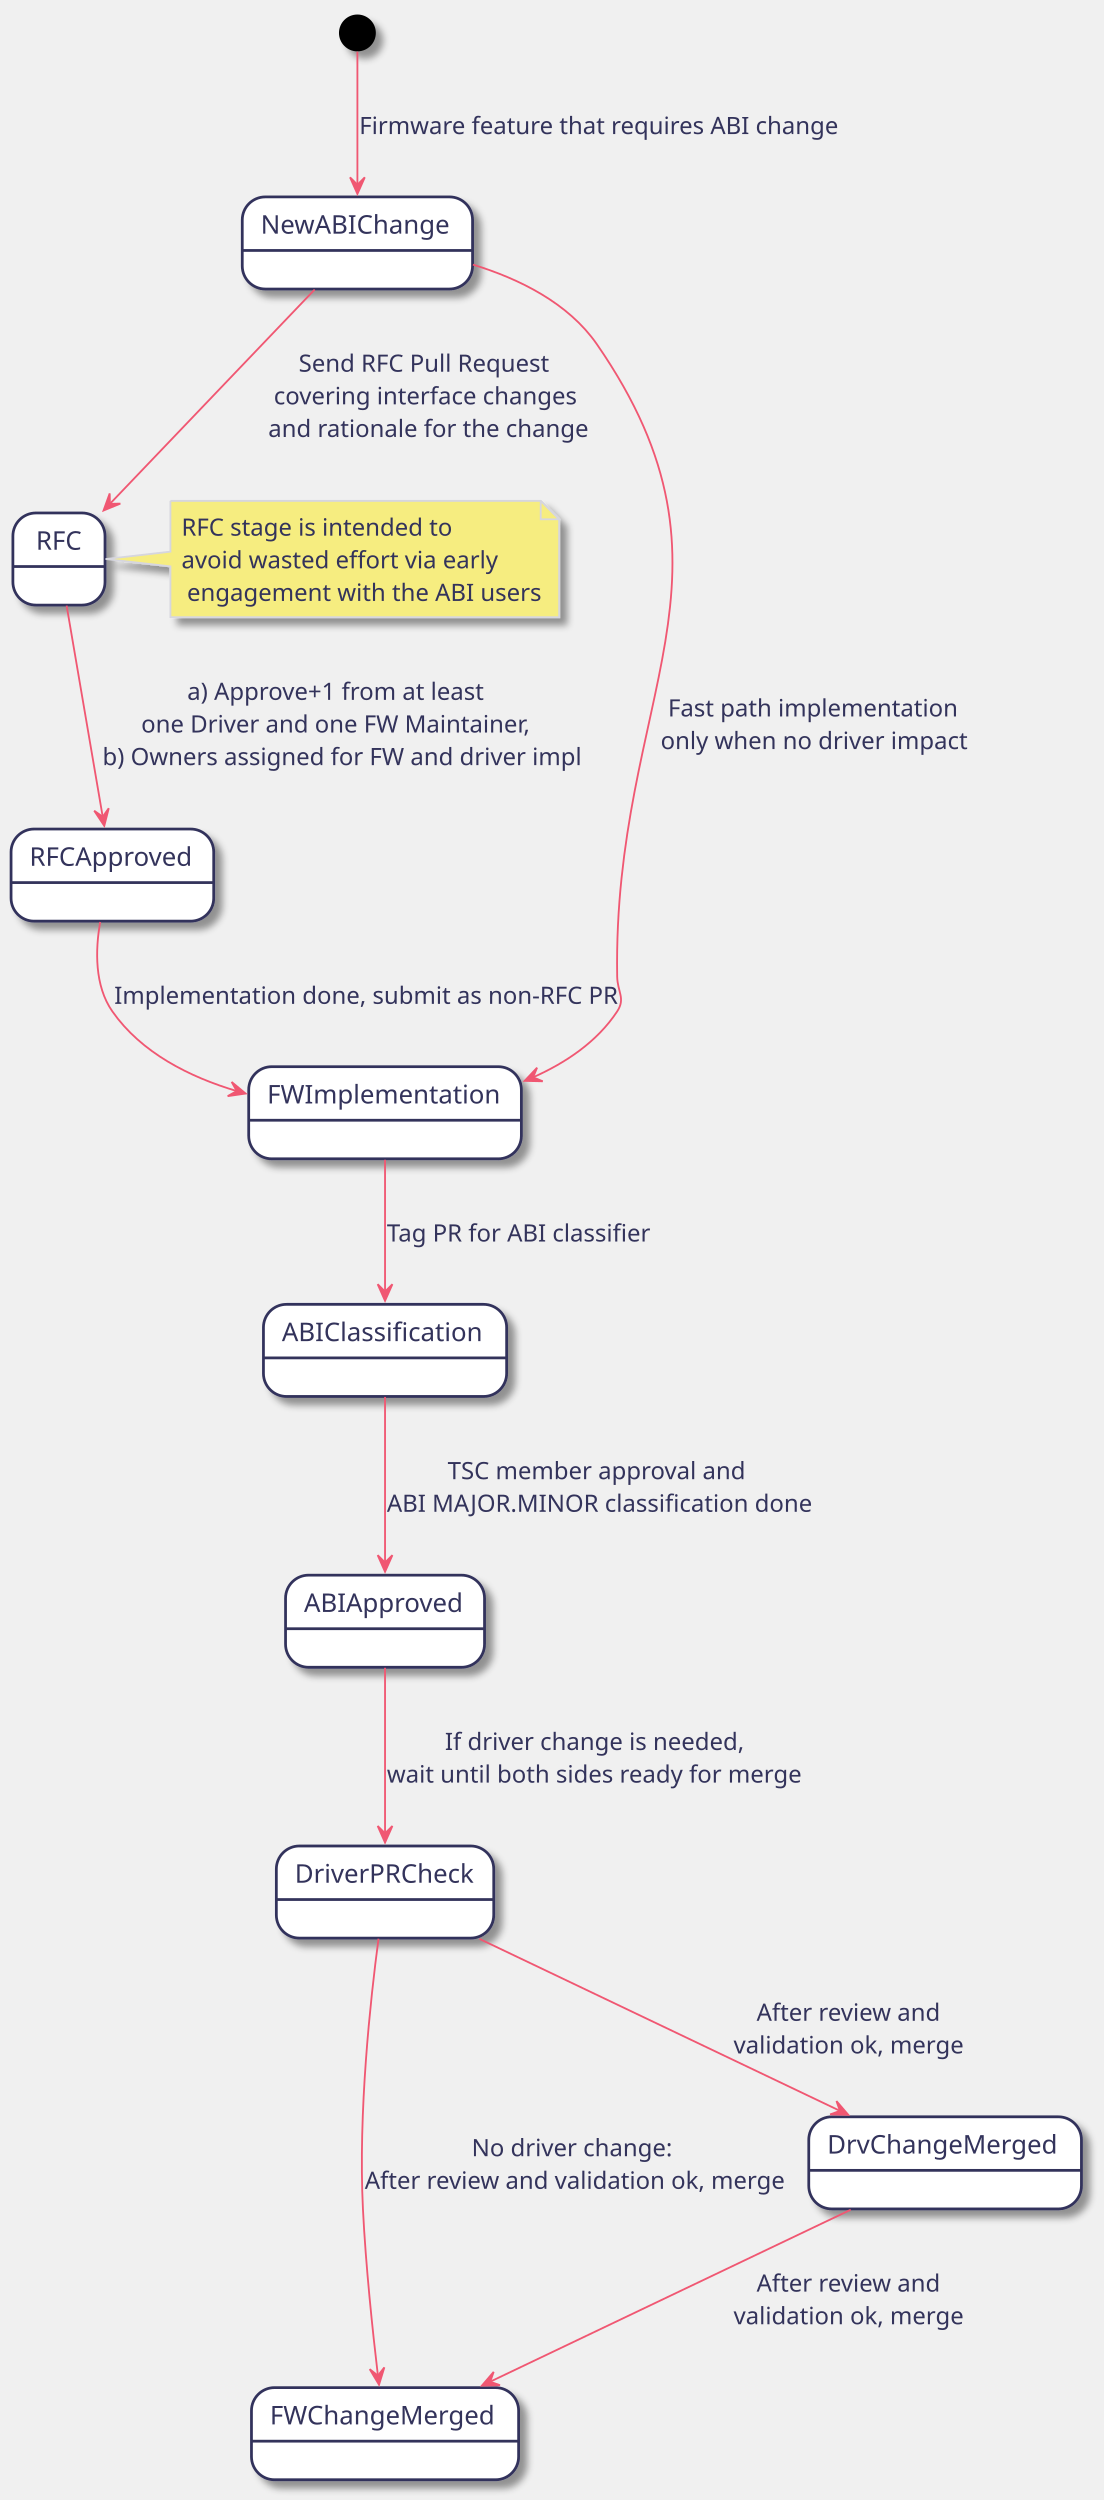
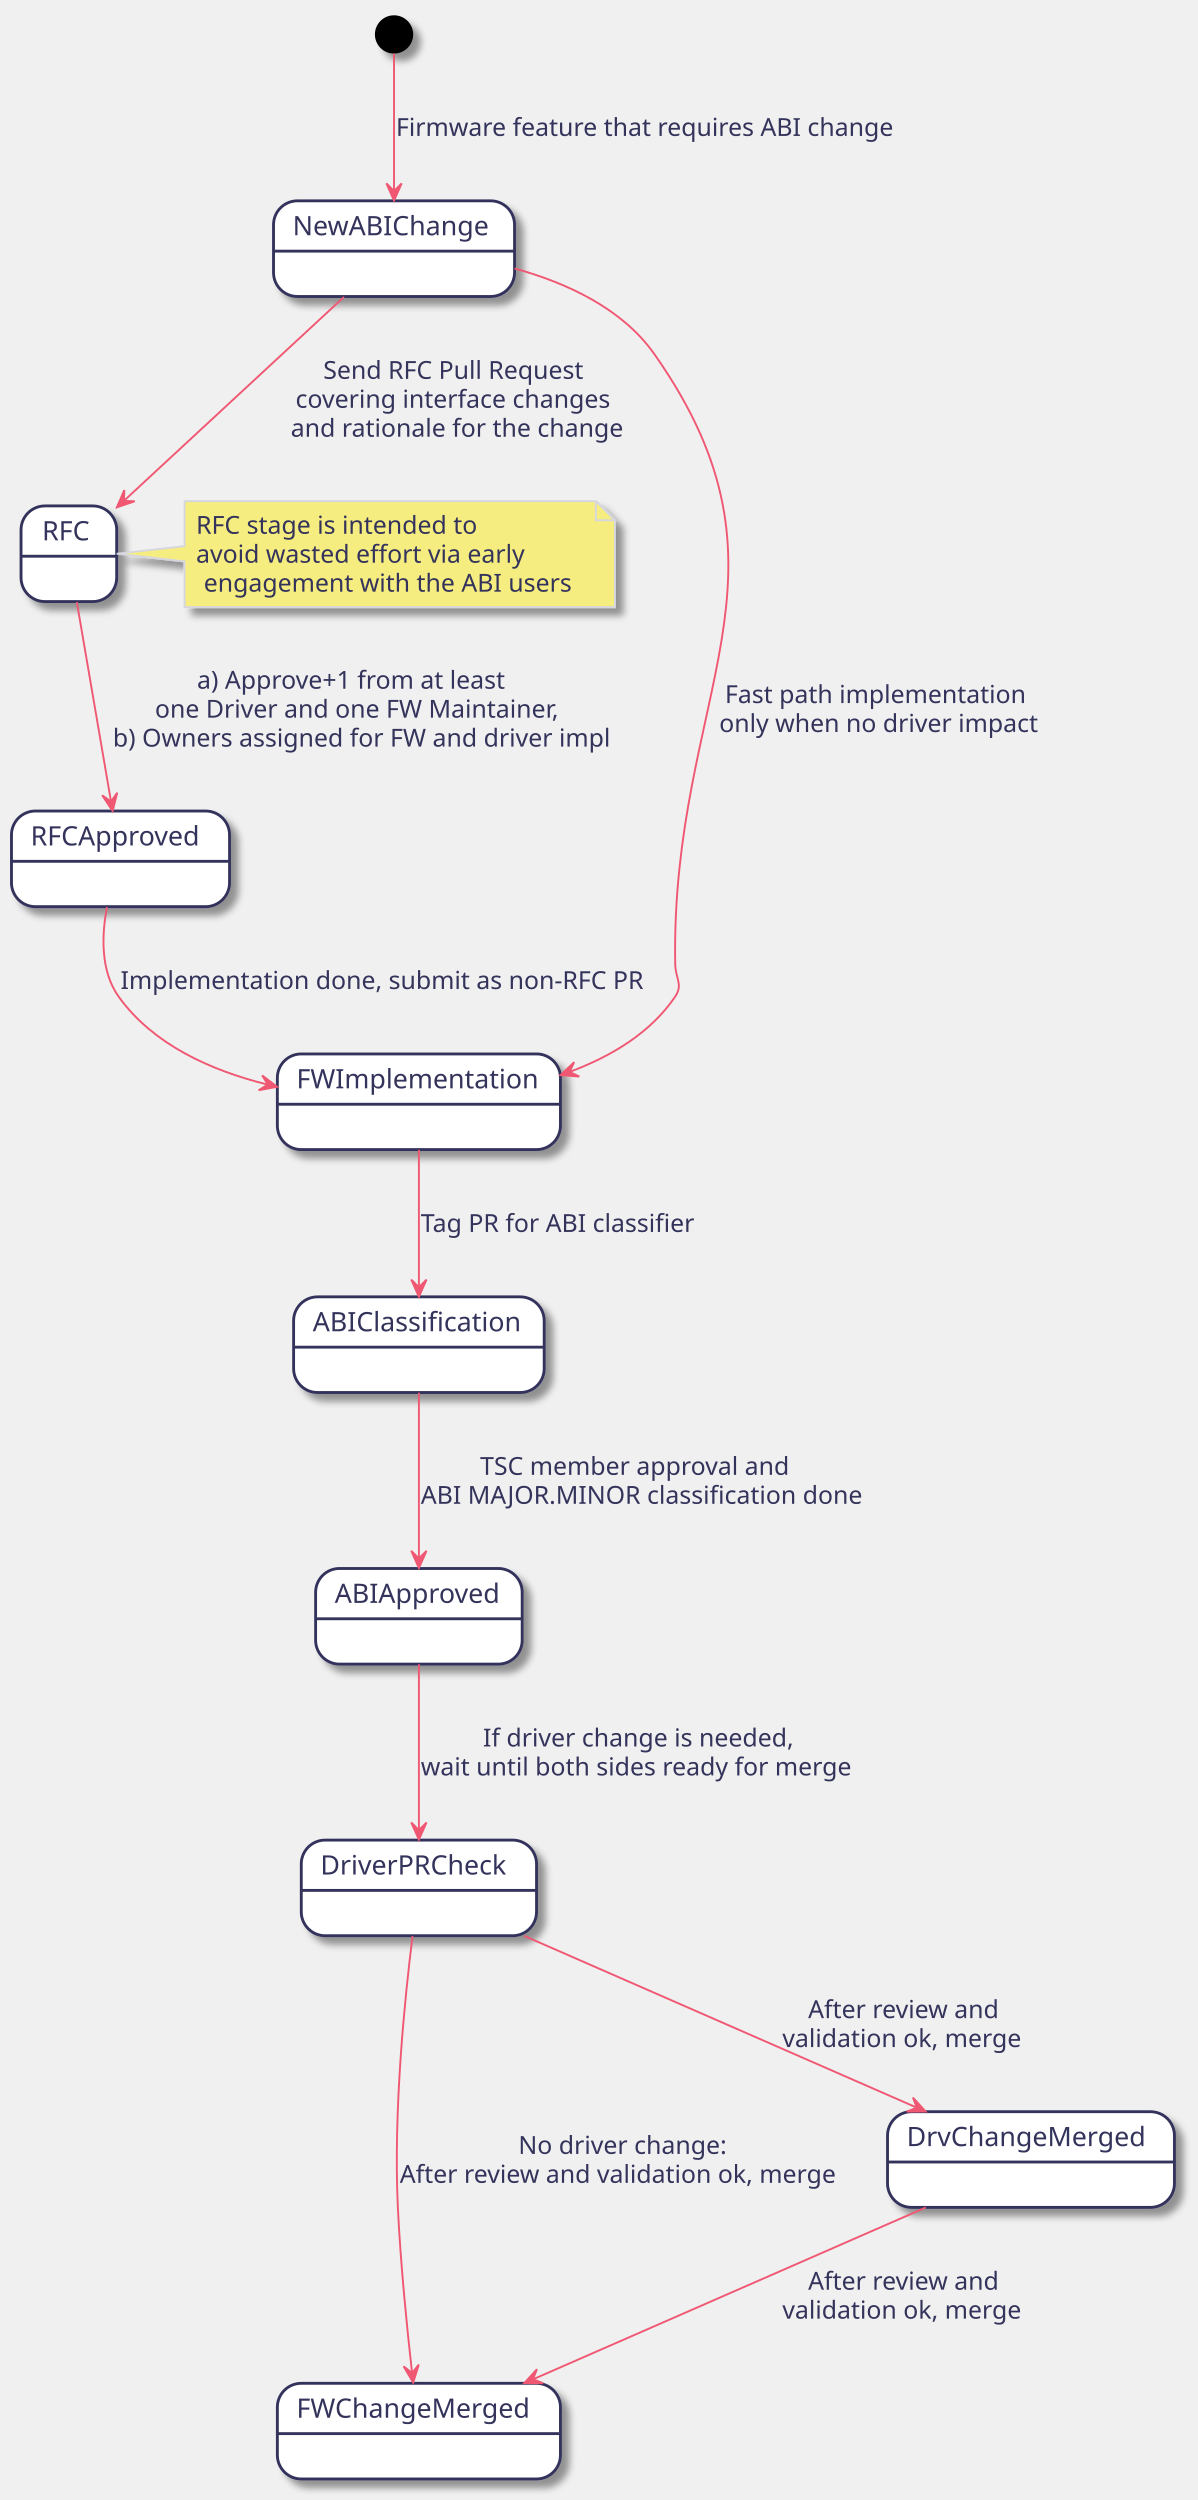
- <svg xmlns="http://www.w3.org/2000/svg" contentScriptType="application/ecmascript" contentStyleType="text/css" height="1357px" preserveAspectRatio="none" style="width:599px;height:1357px;" version="1.1" viewBox="0 0 599 1357" width="599px" zoomAndPan="magnify">
+ <svg xmlns="http://www.w3.org/2000/svg" contentScriptType="application/ecmascript" contentStyleType="text/css" height="1307px" preserveAspectRatio="none" style="width:626px;height:1307px;" version="1.1" viewBox="0 0 626 1307" width="626px" zoomAndPan="magnify">
  <defs>
    <filter height="300%" id="fpc9lbfg67o02" width="300%" x="-1" y="-1">
      <feGaussianBlur result="blurOut" stdDeviation="2.0" />
      <feColorMatrix in="blurOut" result="blurOut2" type="matrix" values="0 0 0 0 0 0 0 0 0 0 0 0 0 0 0 0 0 0 .4 0" />
      <feOffset dx="4.0" dy="4.0" in="blurOut2" result="blurOut3" />
      <feBlend in="SourceGraphic" in2="blurOut3" mode="normal" />
    </filter>
  </defs>
  <g>
-     <ellipse cx="194" cy="17.88" fill="#000000" filter="url(#fpc9lbfg67o02)" rx="10" ry="10" style="stroke: none; stroke-width: 1.0;" />
-     <rect fill="#FFFFFF" filter="url(#fpc9lbfg67o02)" height="50" rx="12.5" ry="12.5" style="stroke: #33335B; stroke-width: 1.5;" width="125" x="131.5" y="106.88" />
-     <line style="stroke: #33335B; stroke-width: 1.5;" x1="131.5" x2="256.5" y1="135.948" y2="135.948" />
-     <text fill="#33335B" font-family="sans-serif" font-size="14" lengthAdjust="spacingAndGlyphs" textLength="105" x="141.5" y="126.846">NewABIChange</text>
-     <rect fill="#FFFFFF" filter="url(#fpc9lbfg67o02)" height="50" rx="12.5" ry="12.5" style="stroke: #33335B; stroke-width: 1.5;" width="50" x="7" y="278.44" />
-     <line style="stroke: #33335B; stroke-width: 1.5;" x1="7" x2="57" y1="307.508" y2="307.508" />
-     <text fill="#33335B" font-family="sans-serif" font-size="14" lengthAdjust="spacingAndGlyphs" textLength="25" x="19.5" y="298.406">RFC</text>
-     <path d="M92.5,271.88 L92.5,299.44 L57.29,303.44 L92.5,307.44 L92.5,334.998 A0,0 0 0 0 92.5,334.998 L303.5,334.998 A0,0 0 0 0 303.5,334.998 L303.5,281.88 L293.5,271.88 L92.5,271.88 A0,0 0 0 0 92.5,271.88 " fill="#F6ED80" filter="url(#fpc9lbfg67o02)" style="stroke: #D6D6DE; stroke-width: 1.0;" />
-     <path d="M293.5,271.88 L293.5,281.88 L303.5,281.88 L293.5,271.88 " fill="#F6ED80" style="stroke: #D6D6DE; stroke-width: 1.0;" />
-     <text fill="#33335B" font-family="sans-serif" font-size="13" lengthAdjust="spacingAndGlyphs" textLength="144" x="98.5" y="290.777">RFC stage is intended to</text>
-     <text fill="#33335B" font-family="sans-serif" font-size="13" lengthAdjust="spacingAndGlyphs" textLength="167" x="98.5" y="308.483">avoid wasted effort via early</text>
-     <text fill="#33335B" font-family="sans-serif" font-size="13" lengthAdjust="spacingAndGlyphs" textLength="187" x="101.5" y="326.189">engagement with the ABI users</text>
-     <rect fill="#FFFFFF" filter="url(#fpc9lbfg67o02)" height="50" rx="12.5" ry="12.5" style="stroke: #33335B; stroke-width: 1.5;" width="110" x="6" y="450" />
-     <line style="stroke: #33335B; stroke-width: 1.5;" x1="6" x2="116" y1="479.068" y2="479.068" />
-     <text fill="#33335B" font-family="sans-serif" font-size="14" lengthAdjust="spacingAndGlyphs" textLength="90" x="16" y="469.966">RFCApproved</text>
-     <rect fill="#FFFFFF" filter="url(#fpc9lbfg67o02)" height="50" rx="12.5" ry="12.5" style="stroke: #33335B; stroke-width: 1.5;" width="148" x="135" y="579" />
-     <line style="stroke: #33335B; stroke-width: 1.5;" x1="135" x2="283" y1="608.068" y2="608.068" />
-     <text fill="#33335B" font-family="sans-serif" font-size="14" lengthAdjust="spacingAndGlyphs" textLength="128" x="145" y="598.966">FWImplementation</text>
-     <rect fill="#FFFFFF" filter="url(#fpc9lbfg67o02)" height="50" rx="12.5" ry="12.5" style="stroke: #33335B; stroke-width: 1.5;" width="132" x="143" y="708" />
-     <line style="stroke: #33335B; stroke-width: 1.5;" x1="143" x2="275" y1="737.068" y2="737.068" />
-     <text fill="#33335B" font-family="sans-serif" font-size="14" lengthAdjust="spacingAndGlyphs" textLength="112" x="153" y="727.966">ABIClassification</text>
-     <rect fill="#FFFFFF" filter="url(#fpc9lbfg67o02)" height="50" rx="12.5" ry="12.5" style="stroke: #33335B; stroke-width: 1.5;" width="108" x="155" y="855" />
-     <line style="stroke: #33335B; stroke-width: 1.5;" x1="155" x2="263" y1="884.068" y2="884.068" />
-     <text fill="#33335B" font-family="sans-serif" font-size="14" lengthAdjust="spacingAndGlyphs" textLength="88" x="165" y="874.966">ABIApproved</text>
-     <rect fill="#FFFFFF" filter="url(#fpc9lbfg67o02)" height="50" rx="12.5" ry="12.5" style="stroke: #33335B; stroke-width: 1.5;" width="118" x="150" y="1002" />
-     <line style="stroke: #33335B; stroke-width: 1.5;" x1="150" x2="268" y1="1031.068" y2="1031.068" />
-     <text fill="#33335B" font-family="sans-serif" font-size="14" lengthAdjust="spacingAndGlyphs" textLength="98" x="160" y="1021.966">DriverPRCheck</text>
-     <rect fill="#FFFFFF" filter="url(#fpc9lbfg67o02)" height="50" rx="12.5" ry="12.5" style="stroke: #33335B; stroke-width: 1.5;" width="145" x="136.5" y="1296" />
-     <line style="stroke: #33335B; stroke-width: 1.5;" x1="136.5" x2="281.5" y1="1325.068" y2="1325.068" />
-     <text fill="#33335B" font-family="sans-serif" font-size="14" lengthAdjust="spacingAndGlyphs" textLength="125" x="146.5" y="1315.966">FWChangeMerged</text>
-     <rect fill="#FFFFFF" filter="url(#fpc9lbfg67o02)" height="50" rx="12.5" ry="12.5" style="stroke: #33335B; stroke-width: 1.5;" width="148" x="439" y="1149" />
-     <line style="stroke: #33335B; stroke-width: 1.5;" x1="439" x2="587" y1="1178.068" y2="1178.068" />
-     <text fill="#33335B" font-family="sans-serif" font-size="14" lengthAdjust="spacingAndGlyphs" textLength="128" x="449" y="1168.966">DrvChangeMerged</text>
-     <path d="M194,28.05 C194,43.68 194,76.17 194,100.47 " fill="none" id="*start-&gt;NewABIChange" style="stroke: #F05772; stroke-width: 1.0;" />
-     <polygon fill="#F05772" points="194,105.26,198,96.26,194,100.26,190,96.26,194,105.26" style="stroke: #F05772; stroke-width: 1.0;" />
-     <text fill="#33335B" font-family="sans-serif" font-size="13" lengthAdjust="spacingAndGlyphs" textLength="252" x="195" y="72.777">Firmware feature that requires ABI change</text>
-     <path d="M170.79,157.18 C141.44,187.9 90.96,240.73 59.64,273.51 " fill="none" id="NewABIChange-&gt;RFC" style="stroke: #F05772; stroke-width: 1.0;" />
-     <polygon fill="#F05772" points="56.21,277.1,65.322,273.361,59.666,273.487,59.54,267.831,56.21,277.1" style="stroke: #F05772; stroke-width: 1.0;" />
-     <text fill="#33335B" font-family="sans-serif" font-size="13" lengthAdjust="spacingAndGlyphs" textLength="133" x="162.1" y="201.777">Send RFC Pull Request</text>
-     <text fill="#33335B" font-family="sans-serif" font-size="13" lengthAdjust="spacingAndGlyphs" textLength="160" x="148.6" y="219.483">covering interface changes</text>
-     <text fill="#33335B" font-family="sans-serif" font-size="13" lengthAdjust="spacingAndGlyphs" textLength="169" x="145.6" y="237.189">and rationale for the change</text>
-     <path d="M36.16,328.73 C41.32,358.95 50.15,410.56 55.77,443.44 " fill="none" id="RFC-&gt;RFCApproved" style="stroke: #F05772; stroke-width: 1.0;" />
-     <polygon fill="#F05772" points="56.6,448.26,59.026,438.714,55.757,443.332,51.14,440.063,56.6,448.26" style="stroke: #F05772; stroke-width: 1.0;" />
-     <text fill="#33335B" font-family="sans-serif" font-size="13" lengthAdjust="spacingAndGlyphs" textLength="157" x="101.62" y="379.897">a) Approve+1 from at least</text>
-     <text fill="#33335B" font-family="sans-serif" font-size="13" lengthAdjust="spacingAndGlyphs" textLength="207" x="76.62" y="397.603">one Driver and one FW Maintainer,</text>
-     <text fill="#33335B" font-family="sans-serif" font-size="13" lengthAdjust="spacingAndGlyphs" textLength="252" x="55.62" y="415.309">b) Owners assigned for FW and driver impl</text>
-     <path d="M256.69,143.64 C281.85,151.33 308.51,164.46 324,186.88 C410.73,312.41 332.56,377.44 335,530 C335.14,538.44 339.65,541.95 335,549 C324.14,565.48 307.09,576.94 289.01,584.92 " fill="none" id="NewABIChange-&gt;FWImplementation" style="stroke: #F05772; stroke-width: 1.0;" />
-     <polygon fill="#F05772" points="284.76,586.7,294.606,586.92,289.373,584.772,291.521,579.539,284.76,586.7" style="stroke: #F05772; stroke-width: 1.0;" />
-     <text fill="#33335B" font-family="sans-serif" font-size="13" lengthAdjust="spacingAndGlyphs" textLength="155" x="362.58" y="388.897">Fast path implementation</text>
-     <text fill="#33335B" font-family="sans-serif" font-size="13" lengthAdjust="spacingAndGlyphs" textLength="163" x="358.58" y="406.603">only when no driver impact</text>
-     <path d="M54.37,500.45 C51.72,515.74 51.26,535.08 61,549 C76.68,571.41 102.68,584.55 128.56,592.24 " fill="none" id="RFCApproved-&gt;FWImplementation" style="stroke: #F05772; stroke-width: 1.0;" />
-     <polygon fill="#F05772" points="133.32,593.58,125.743,587.288,128.508,592.223,123.572,594.988,133.32,593.58" style="stroke: #F05772; stroke-width: 1.0;" />
-     <text fill="#33335B" font-family="sans-serif" font-size="13" lengthAdjust="spacingAndGlyphs" textLength="268" x="62" y="544.897">Implementation done, submit as non-RFC PR</text>
-     <path d="M209,629.49 C209,649.96 209,679.25 209,701.29 " fill="none" id="FWImplementation-&gt;ABIClassification" style="stroke: #F05772; stroke-width: 1.0;" />
-     <polygon fill="#F05772" points="209,706.07,213,697.07,209,701.07,205,697.07,209,706.07" style="stroke: #F05772; stroke-width: 1.0;" />
-     <text fill="#33335B" font-family="sans-serif" font-size="13" lengthAdjust="spacingAndGlyphs" textLength="137" x="210" y="673.897">Tag PR for ABI classifier</text>
-     <path d="M209,758.27 C209,783.05 209,821.59 209,848.43 " fill="none" id="ABIClassification-&gt;ABIApproved" style="stroke: #F05772; stroke-width: 1.0;" />
-     <polygon fill="#F05772" points="209,853.14,213,844.14,209,848.14,205,844.14,209,853.14" style="stroke: #F05772; stroke-width: 1.0;" />
-     <text fill="#33335B" font-family="sans-serif" font-size="13" lengthAdjust="spacingAndGlyphs" textLength="158" x="243" y="802.897">TSC member approval and</text>
-     <text fill="#33335B" font-family="sans-serif" font-size="13" lengthAdjust="spacingAndGlyphs" textLength="224" x="210" y="820.603">ABI MAJOR.MINOR classification done</text>
-     <path d="M209,905.27 C209,930.05 209,968.59 209,995.43 " fill="none" id="ABIApproved-&gt;DriverPRCheck" style="stroke: #F05772; stroke-width: 1.0;" />
-     <polygon fill="#F05772" points="209,1000.14,213,991.14,209,995.14,205,991.14,209,1000.14" style="stroke: #F05772; stroke-width: 1.0;" />
-     <text fill="#33335B" font-family="sans-serif" font-size="13" lengthAdjust="spacingAndGlyphs" textLength="156" x="241.5" y="949.897">If driver change is needed,</text>
-     <text fill="#33335B" font-family="sans-serif" font-size="13" lengthAdjust="spacingAndGlyphs" textLength="219" x="210" y="967.603">wait until both sides ready for merge</text>
-     <path d="M205.46,1052.33 C201.05,1085.48 194.41,1146.69 197,1199 C198.53,1229.97 202.26,1265.23 205.15,1289.67 " fill="none" id="DriverPRCheck-&gt;FWChangeMerged" style="stroke: #F05772; stroke-width: 1.0;" />
-     <polygon fill="#F05772" points="205.73,1294.44,208.623,1285.026,205.131,1289.476,200.68,1285.984,205.73,1294.44" style="stroke: #F05772; stroke-width: 1.0;" />
-     <text fill="#33335B" font-family="sans-serif" font-size="13" lengthAdjust="spacingAndGlyphs" textLength="106" x="256" y="1170.397">No driver change:</text>
-     <text fill="#33335B" font-family="sans-serif" font-size="13" lengthAdjust="spacingAndGlyphs" textLength="222" x="198" y="1188.103">After review and validation ok, merge</text>
-     <path d="M260.23,1052.43 C314.46,1078.3 399.84,1119.03 456.12,1145.87 " fill="none" id="DriverPRCheck-&gt;DrvChangeMerged" style="stroke: #F05772; stroke-width: 1.0;" />
-     <polygon fill="#F05772" points="460.45,1147.94,454.035,1140.467,455.933,1145.796,450.604,1147.694,460.45,1147.94" style="stroke: #F05772; stroke-width: 1.0;" />
-     <text fill="#33335B" font-family="sans-serif" font-size="13" lengthAdjust="spacingAndGlyphs" textLength="97" x="410.67" y="1096.897">After review and</text>
-     <text fill="#33335B" font-family="sans-serif" font-size="13" lengthAdjust="spacingAndGlyphs" textLength="122" x="398.17" y="1114.603">validation ok, merge</text>
-     <path d="M461.77,1199.43 C407.54,1225.3 322.16,1266.03 265.88,1292.87 " fill="none" id="DrvChangeMerged-&gt;FWChangeMerged" style="stroke: #F05772; stroke-width: 1.0;" />
-     <polygon fill="#F05772" points="261.55,1294.94,271.396,1294.694,266.067,1292.796,267.965,1287.467,261.55,1294.94" style="stroke: #F05772; stroke-width: 1.0;" />
-     <text fill="#33335B" font-family="sans-serif" font-size="13" lengthAdjust="spacingAndGlyphs" textLength="97" x="410.67" y="1243.897">After review and</text>
-     <text fill="#33335B" font-family="sans-serif" font-size="13" lengthAdjust="spacingAndGlyphs" textLength="122" x="398.17" y="1261.603">validation ok, merge</text>
+     <ellipse cx="206" cy="18" fill="#000000" filter="url(#fpc9lbfg67o02)" rx="10" ry="10" style="stroke: none; stroke-width: 1.0;" />
+     <rect fill="#FFFFFF" filter="url(#fpc9lbfg67o02)" height="50" rx="12.5" ry="12.5" style="stroke: #33335B; stroke-width: 1.5;" width="126" x="143" y="105" />
+     <line style="stroke: #33335B; stroke-width: 1.5;" x1="143" x2="269" y1="131.297" y2="131.297" />
+     <text fill="#33335B" font-family="sans-serif" font-size="14" lengthAdjust="spacingAndGlyphs" textLength="106" x="153" y="122.995">NewABIChange</text>
+     <rect fill="#FFFFFF" filter="url(#fpc9lbfg67o02)" height="50" rx="12.5" ry="12.5" style="stroke: #33335B; stroke-width: 1.5;" width="50" x="11" y="264.5" />
+     <line style="stroke: #33335B; stroke-width: 1.5;" x1="11" x2="61" y1="290.797" y2="290.797" />
+     <text fill="#33335B" font-family="sans-serif" font-size="14" lengthAdjust="spacingAndGlyphs" textLength="28" x="22" y="282.495">RFC</text>
+     <path d="M96.5,262 L96.5,285.5 L61,289.5 L96.5,293.5 L96.5,317.398 A0,0 0 0 0 96.5,317.398 L321.5,317.398 A0,0 0 0 0 321.5,317.398 L321.5,272 L311.5,262 L96.5,262 A0,0 0 0 0 96.5,262 " fill="#F6ED80" filter="url(#fpc9lbfg67o02)" style="stroke: #D6D6DE; stroke-width: 1.0;" />
+     <path d="M311.5,262 L311.5,272 L321.5,272 L311.5,262 " fill="#F6ED80" style="stroke: #D6D6DE; stroke-width: 1.0;" />
+     <text fill="#33335B" font-family="sans-serif" font-size="13" lengthAdjust="spacingAndGlyphs" textLength="155" x="102.5" y="279.067">RFC stage is intended to</text>
+     <text fill="#33335B" font-family="sans-serif" font-size="13" lengthAdjust="spacingAndGlyphs" textLength="178" x="102.5" y="294.2">avoid wasted effort via early</text>
+     <text fill="#33335B" font-family="sans-serif" font-size="13" lengthAdjust="spacingAndGlyphs" textLength="200" x="106.5" y="309.332">engagement with the ABI users</text>
+     <rect fill="#FFFFFF" filter="url(#fpc9lbfg67o02)" height="50" rx="12.5" ry="12.5" style="stroke: #33335B; stroke-width: 1.5;" width="114" x="6" y="424" />
+     <line style="stroke: #33335B; stroke-width: 1.5;" x1="6" x2="120" y1="450.297" y2="450.297" />
+     <text fill="#33335B" font-family="sans-serif" font-size="14" lengthAdjust="spacingAndGlyphs" textLength="94" x="16" y="441.995">RFCApproved</text>
+     <rect fill="#FFFFFF" filter="url(#fpc9lbfg67o02)" height="50" rx="12.5" ry="12.5" style="stroke: #33335B; stroke-width: 1.5;" width="148" x="145" y="551" />
+     <line style="stroke: #33335B; stroke-width: 1.5;" x1="145" x2="293" y1="577.297" y2="577.297" />
+     <text fill="#33335B" font-family="sans-serif" font-size="14" lengthAdjust="spacingAndGlyphs" textLength="128" x="155" y="568.995">FWImplementation</text>
+     <rect fill="#FFFFFF" filter="url(#fpc9lbfg67o02)" height="50" rx="12.5" ry="12.5" style="stroke: #33335B; stroke-width: 1.5;" width="131" x="153.5" y="678" />
+     <line style="stroke: #33335B; stroke-width: 1.5;" x1="153.5" x2="284.5" y1="704.297" y2="704.297" />
+     <text fill="#33335B" font-family="sans-serif" font-size="14" lengthAdjust="spacingAndGlyphs" textLength="111" x="163.5" y="695.995">ABIClassification</text>
+     <rect fill="#FFFFFF" filter="url(#fpc9lbfg67o02)" height="50" rx="12.5" ry="12.5" style="stroke: #33335B; stroke-width: 1.5;" width="108" x="165" y="820" />
+     <line style="stroke: #33335B; stroke-width: 1.5;" x1="165" x2="273" y1="846.297" y2="846.297" />
+     <text fill="#33335B" font-family="sans-serif" font-size="14" lengthAdjust="spacingAndGlyphs" textLength="88" x="175" y="837.995">ABIApproved</text>
+     <rect fill="#FFFFFF" filter="url(#fpc9lbfg67o02)" height="50" rx="12.5" ry="12.5" style="stroke: #33335B; stroke-width: 1.5;" width="123" x="157.5" y="962" />
+     <line style="stroke: #33335B; stroke-width: 1.5;" x1="157.5" x2="280.5" y1="988.297" y2="988.297" />
+     <text fill="#33335B" font-family="sans-serif" font-size="14" lengthAdjust="spacingAndGlyphs" textLength="103" x="167.5" y="979.995">DriverPRCheck</text>
+     <rect fill="#FFFFFF" filter="url(#fpc9lbfg67o02)" height="50" rx="12.5" ry="12.5" style="stroke: #33335B; stroke-width: 1.5;" width="148" x="145" y="1246" />
+     <line style="stroke: #33335B; stroke-width: 1.5;" x1="145" x2="293" y1="1272.297" y2="1272.297" />
+     <text fill="#33335B" font-family="sans-serif" font-size="14" lengthAdjust="spacingAndGlyphs" textLength="128" x="155" y="1263.995">FWChangeMerged</text>
+     <rect fill="#FFFFFF" filter="url(#fpc9lbfg67o02)" height="50" rx="12.5" ry="12.5" style="stroke: #33335B; stroke-width: 1.5;" width="150" x="464" y="1104" />
+     <line style="stroke: #33335B; stroke-width: 1.5;" x1="464" x2="614" y1="1130.297" y2="1130.297" />
+     <text fill="#33335B" font-family="sans-serif" font-size="14" lengthAdjust="spacingAndGlyphs" textLength="130" x="474" y="1121.995">DrvChangeMerged</text>
+     <path d="M206,28 C206,43.46 206,75.68 206,99.6 " fill="none" id="*start-&gt;NewABIChange" style="stroke: #F05772; stroke-width: 1.0;" />
+     <polygon fill="#F05772" points="206,104.87,210,95.87,206,99.87,202,95.87,206,104.87" style="stroke: #F05772; stroke-width: 1.0;" />
+     <text fill="#33335B" font-family="sans-serif" font-size="13" lengthAdjust="spacingAndGlyphs" textLength="270" x="207" y="71.067">Firmware feature that requires ABI change</text>
+     <path d="M179.81,155.26 C148.75,184.04 97.15,231.84 64.94,261.69 " fill="none" id="NewABIChange-&gt;RFC" style="stroke: #F05772; stroke-width: 1.0;" />
+     <polygon fill="#F05772" points="61.11,265.24,70.431,262.06,64.778,261.843,64.996,256.19,61.11,265.24" style="stroke: #F05772; stroke-width: 1.0;" />
+     <text fill="#33335B" font-family="sans-serif" font-size="13" lengthAdjust="spacingAndGlyphs" textLength="143" x="169" y="198.067">Send RFC Pull Request</text>
+     <text fill="#33335B" font-family="sans-serif" font-size="13" lengthAdjust="spacingAndGlyphs" textLength="172" x="154.5" y="213.2">covering interface changes</text>
+     <text fill="#33335B" font-family="sans-serif" font-size="13" lengthAdjust="spacingAndGlyphs" textLength="181" x="152" y="228.333">and rationale for the change</text>
+     <path d="M40.16,314.76 C44.97,342.82 52.88,388.99 58.02,418.94 " fill="none" id="RFC-&gt;RFCApproved" style="stroke: #F05772; stroke-width: 1.0;" />
+     <polygon fill="#F05772" points="58.88,423.97,61.306,414.425,58.037,419.041,53.42,415.773,58.88,423.97" style="stroke: #F05772; stroke-width: 1.0;" />
+     <text fill="#33335B" font-family="sans-serif" font-size="13" lengthAdjust="spacingAndGlyphs" textLength="175" x="103" y="360.067">a) Approve+1 from at least</text>
+     <text fill="#33335B" font-family="sans-serif" font-size="13" lengthAdjust="spacingAndGlyphs" textLength="219" x="81" y="375.2">one Driver and one FW Maintainer,</text>
+     <text fill="#33335B" font-family="sans-serif" font-size="13" lengthAdjust="spacingAndGlyphs" textLength="267" x="59" y="390.332">b) Owners assigned for FW and driver impl</text>
+     <path d="M269.01,140.36 C296.02,147.79 325.18,161.12 342,185 C423.69,300.98 350.56,362.16 353,504 C353.13,511.55 357.23,514.74 353,521 C340.15,540.04 319.34,552.36 297.92,560.34 " fill="none" id="NewABIChange-&gt;FWImplementation" style="stroke: #F05772; stroke-width: 1.0;" />
+     <polygon fill="#F05772" points="293.05,562.08,302.871,562.816,297.758,560.396,300.178,555.283,293.05,562.08" style="stroke: #F05772; stroke-width: 1.0;" />
+     <text fill="#33335B" font-family="sans-serif" font-size="13" lengthAdjust="spacingAndGlyphs" textLength="165" x="379" y="367.567">Fast path implementation</text>
+     <text fill="#33335B" font-family="sans-serif" font-size="13" lengthAdjust="spacingAndGlyphs" textLength="171" x="376" y="382.7">only when no driver impact</text>
+     <path d="M55.93,474.18 C53.12,489.01 52.48,507.65 62,521 C79.96,546.17 110.45,559.73 139.8,566.99 " fill="none" id="RFCApproved-&gt;FWImplementation" style="stroke: #F05772; stroke-width: 1.0;" />
+     <polygon fill="#F05772" points="144.88,568.19,137.052,562.213,140.016,567.031,135.198,569.995,144.88,568.19" style="stroke: #F05772; stroke-width: 1.0;" />
+     <text fill="#33335B" font-family="sans-serif" font-size="13" lengthAdjust="spacingAndGlyphs" textLength="285" x="63" y="517.067">Implementation done, submit as non-RFC PR</text>
+     <path d="M219,601.1 C219,621.59 219,651.08 219,672.88 " fill="none" id="FWImplementation-&gt;ABIClassification" style="stroke: #F05772; stroke-width: 1.0;" />
+     <polygon fill="#F05772" points="219,677.97,223,668.97,219,672.97,215,668.97,219,677.97" style="stroke: #F05772; stroke-width: 1.0;" />
+     <text fill="#33335B" font-family="sans-serif" font-size="13" lengthAdjust="spacingAndGlyphs" textLength="148" x="220" y="644.067">Tag PR for ABI classifier</text>
+     <path d="M219,728.07 C219,752.01 219,788.78 219,814.47 " fill="none" id="ABIClassification-&gt;ABIApproved" style="stroke: #F05772; stroke-width: 1.0;" />
+     <polygon fill="#F05772" points="219,819.78,223,810.78,219,814.78,215,810.78,219,819.78" style="stroke: #F05772; stroke-width: 1.0;" />
+     <text fill="#33335B" font-family="sans-serif" font-size="13" lengthAdjust="spacingAndGlyphs" textLength="171" x="251" y="771.067">TSC member approval and</text>
+     <text fill="#33335B" font-family="sans-serif" font-size="13" lengthAdjust="spacingAndGlyphs" textLength="233" x="220" y="786.2">ABI MAJOR.MINOR classification done</text>
+     <path d="M219,870.07 C219,894.01 219,930.78 219,956.47 " fill="none" id="ABIApproved-&gt;DriverPRCheck" style="stroke: #F05772; stroke-width: 1.0;" />
+     <polygon fill="#F05772" points="219,961.78,223,952.78,219,956.78,215,952.78,219,961.78" style="stroke: #F05772; stroke-width: 1.0;" />
+     <text fill="#33335B" font-family="sans-serif" font-size="13" lengthAdjust="spacingAndGlyphs" textLength="168" x="252.5" y="913.067">If driver change is needed,</text>
+     <text fill="#33335B" font-family="sans-serif" font-size="13" lengthAdjust="spacingAndGlyphs" textLength="233" x="220" y="928.2">wait until both sides ready for merge</text>
+     <path d="M215.68,1012.18 C211.63,1044.48 205.61,1103.51 208,1154 C209.4,1183.49 212.78,1217.06 215.42,1240.48 " fill="none" id="DriverPRCheck-&gt;FWChangeMerged" style="stroke: #F05772; stroke-width: 1.0;" />
+     <polygon fill="#F05772" points="216.01,1245.61,218.956,1236.212,215.439,1240.643,211.008,1237.126,216.01,1245.61" style="stroke: #F05772; stroke-width: 1.0;" />
+     <text fill="#33335B" font-family="sans-serif" font-size="13" lengthAdjust="spacingAndGlyphs" textLength="113" x="271" y="1126.067">No driver change:</text>
+     <text fill="#33335B" font-family="sans-serif" font-size="13" lengthAdjust="spacingAndGlyphs" textLength="237" x="209" y="1141.2">After review and validation ok, merge</text>
+     <path d="M274.01,1012.07 C331.11,1037.05 420.14,1076 479.01,1101.76 " fill="none" id="DriverPRCheck-&gt;DrvChangeMerged" style="stroke: #F05772; stroke-width: 1.0;" />
+     <polygon fill="#F05772" points="483.91,1103.9,477.279,1096.618,479.332,1101.889,474.061,1103.943,483.91,1103.9" style="stroke: #F05772; stroke-width: 1.0;" />
+     <text fill="#33335B" font-family="sans-serif" font-size="13" lengthAdjust="spacingAndGlyphs" textLength="103" x="422.5" y="1055.067">After review and</text>
+     <text fill="#33335B" font-family="sans-serif" font-size="13" lengthAdjust="spacingAndGlyphs" textLength="130" x="409" y="1070.2">validation ok, merge</text>
+     <path d="M483.99,1154.07 C426.89,1179.05 337.86,1218 278.99,1243.76 " fill="none" id="DrvChangeMerged-&gt;FWChangeMerged" style="stroke: #F05772; stroke-width: 1.0;" />
+     <polygon fill="#F05772" points="274.09,1245.9,283.939,1245.943,278.668,1243.889,280.721,1238.618,274.09,1245.9" style="stroke: #F05772; stroke-width: 1.0;" />
+     <text fill="#33335B" font-family="sans-serif" font-size="13" lengthAdjust="spacingAndGlyphs" textLength="103" x="422.5" y="1197.067">After review and</text>
+     <text fill="#33335B" font-family="sans-serif" font-size="13" lengthAdjust="spacingAndGlyphs" textLength="130" x="409" y="1212.2">validation ok, merge</text>
  </g>
</svg>
